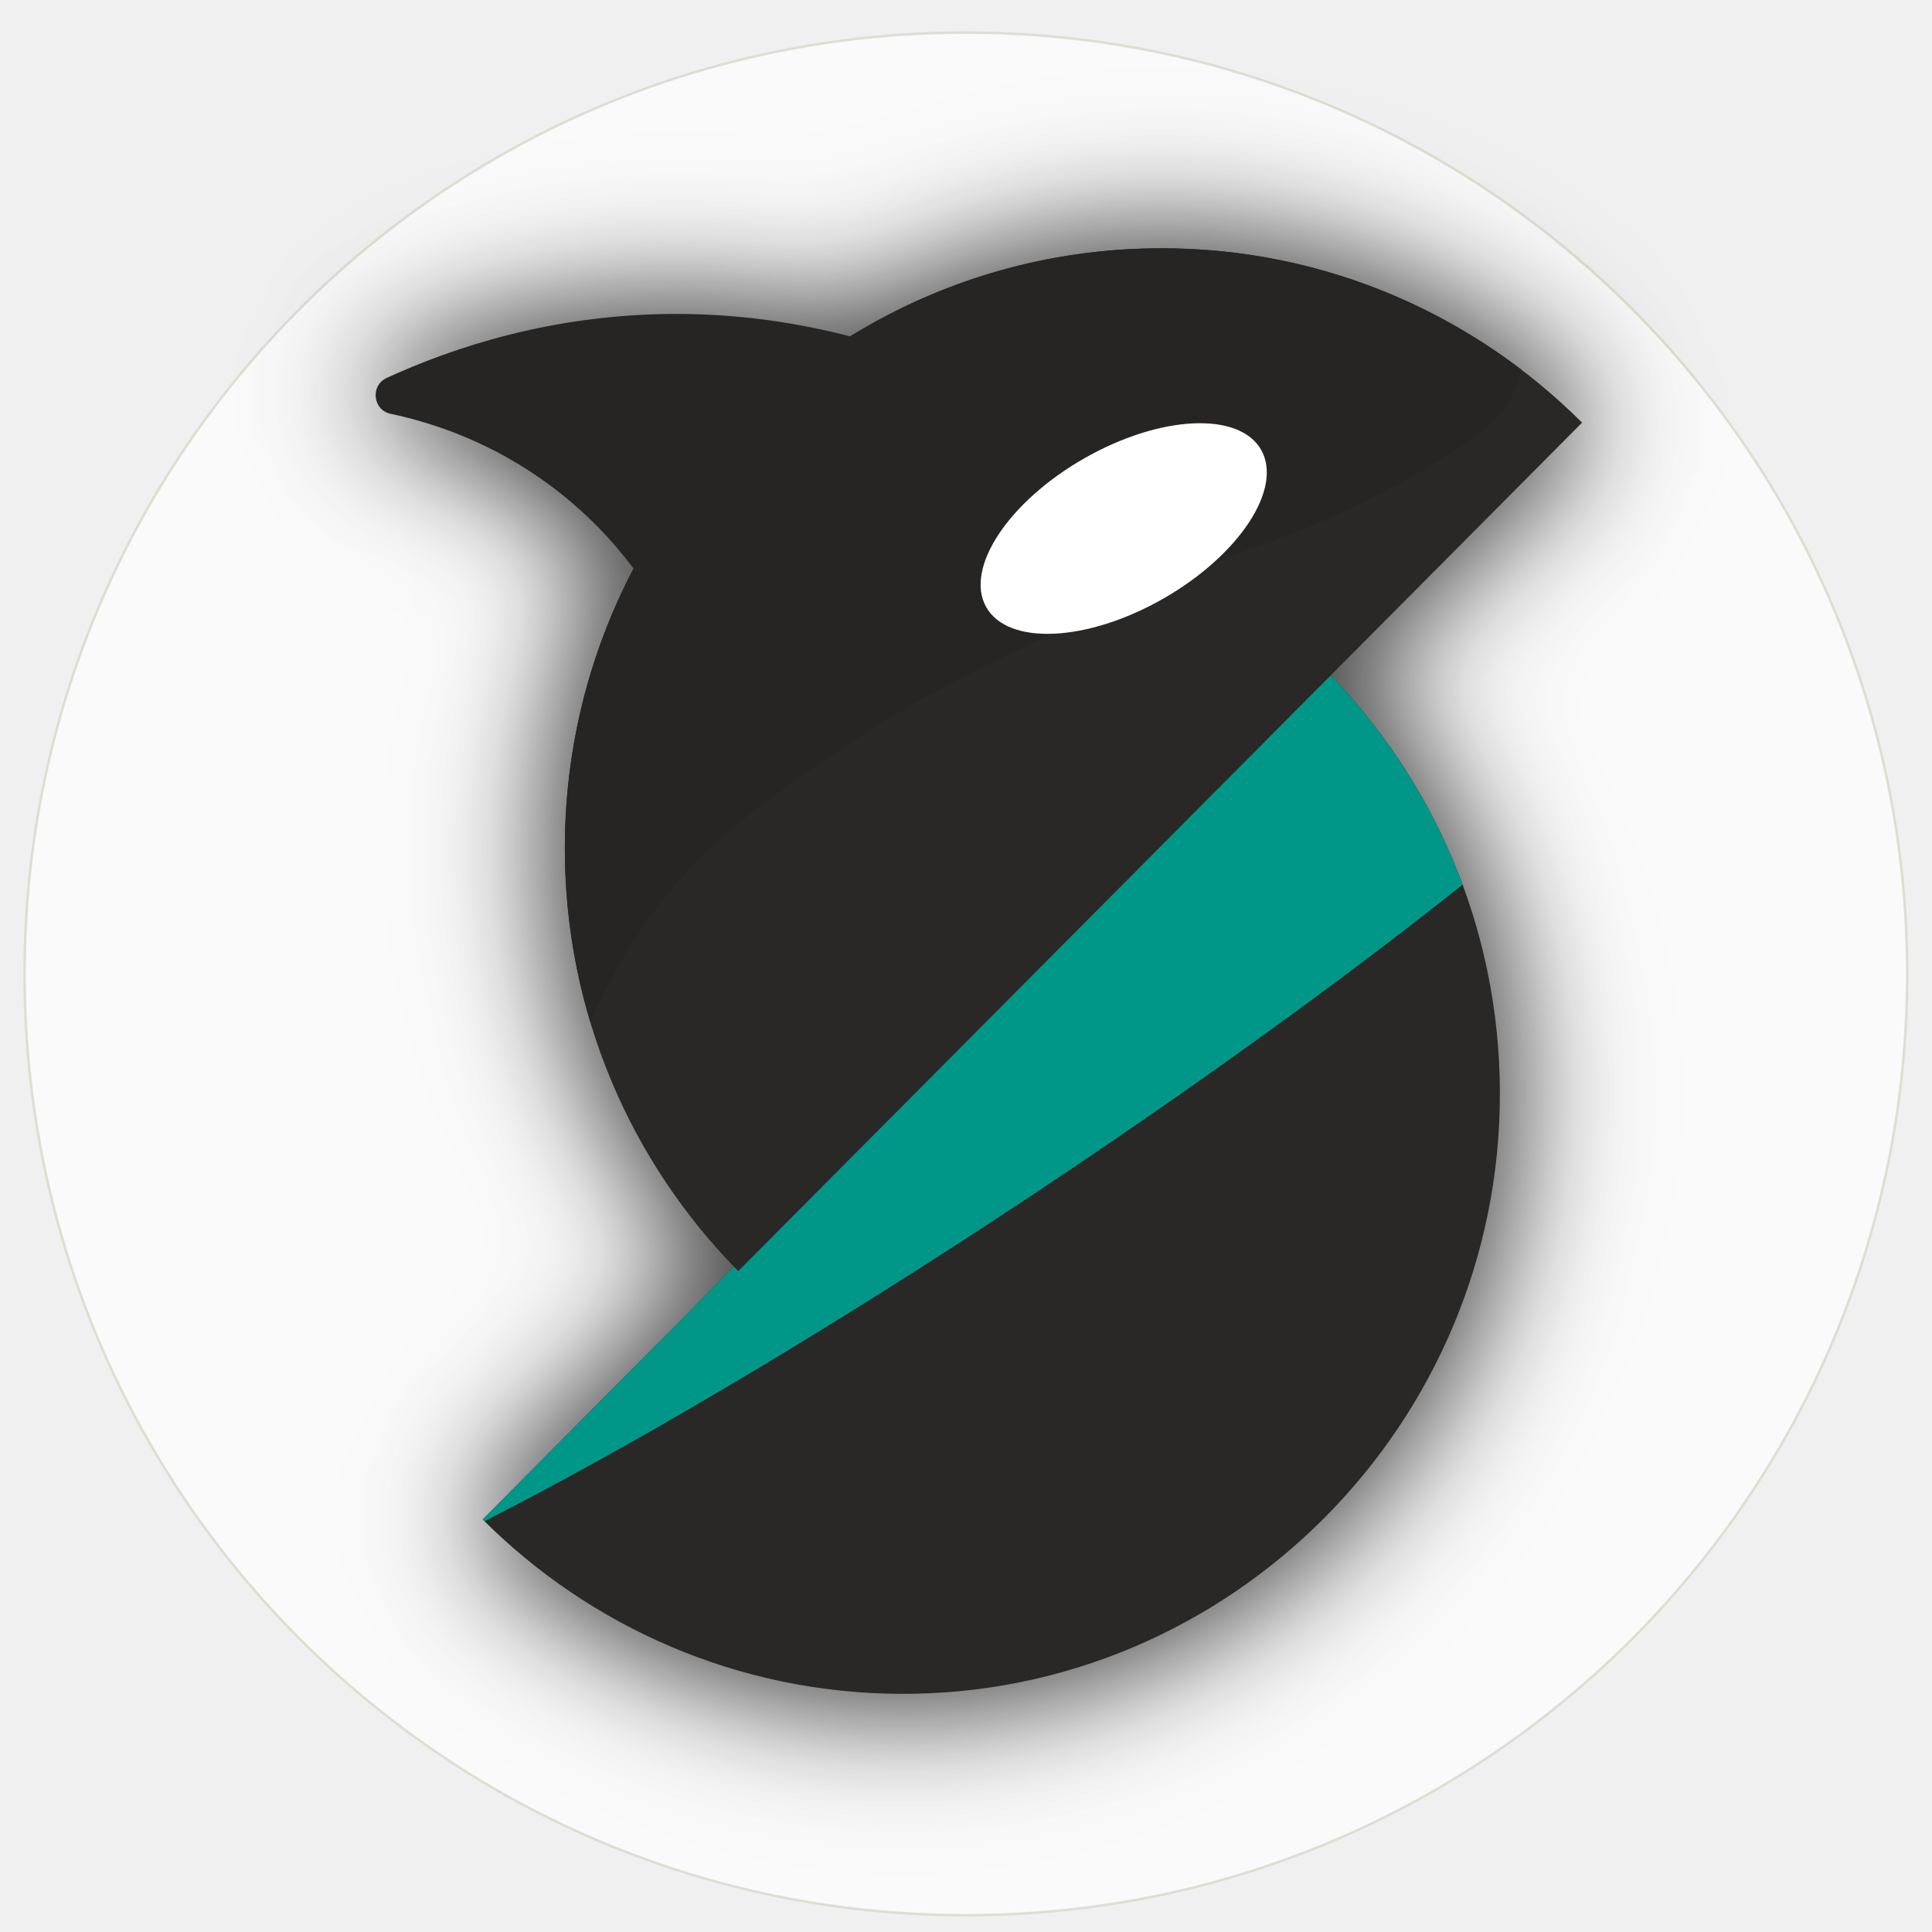
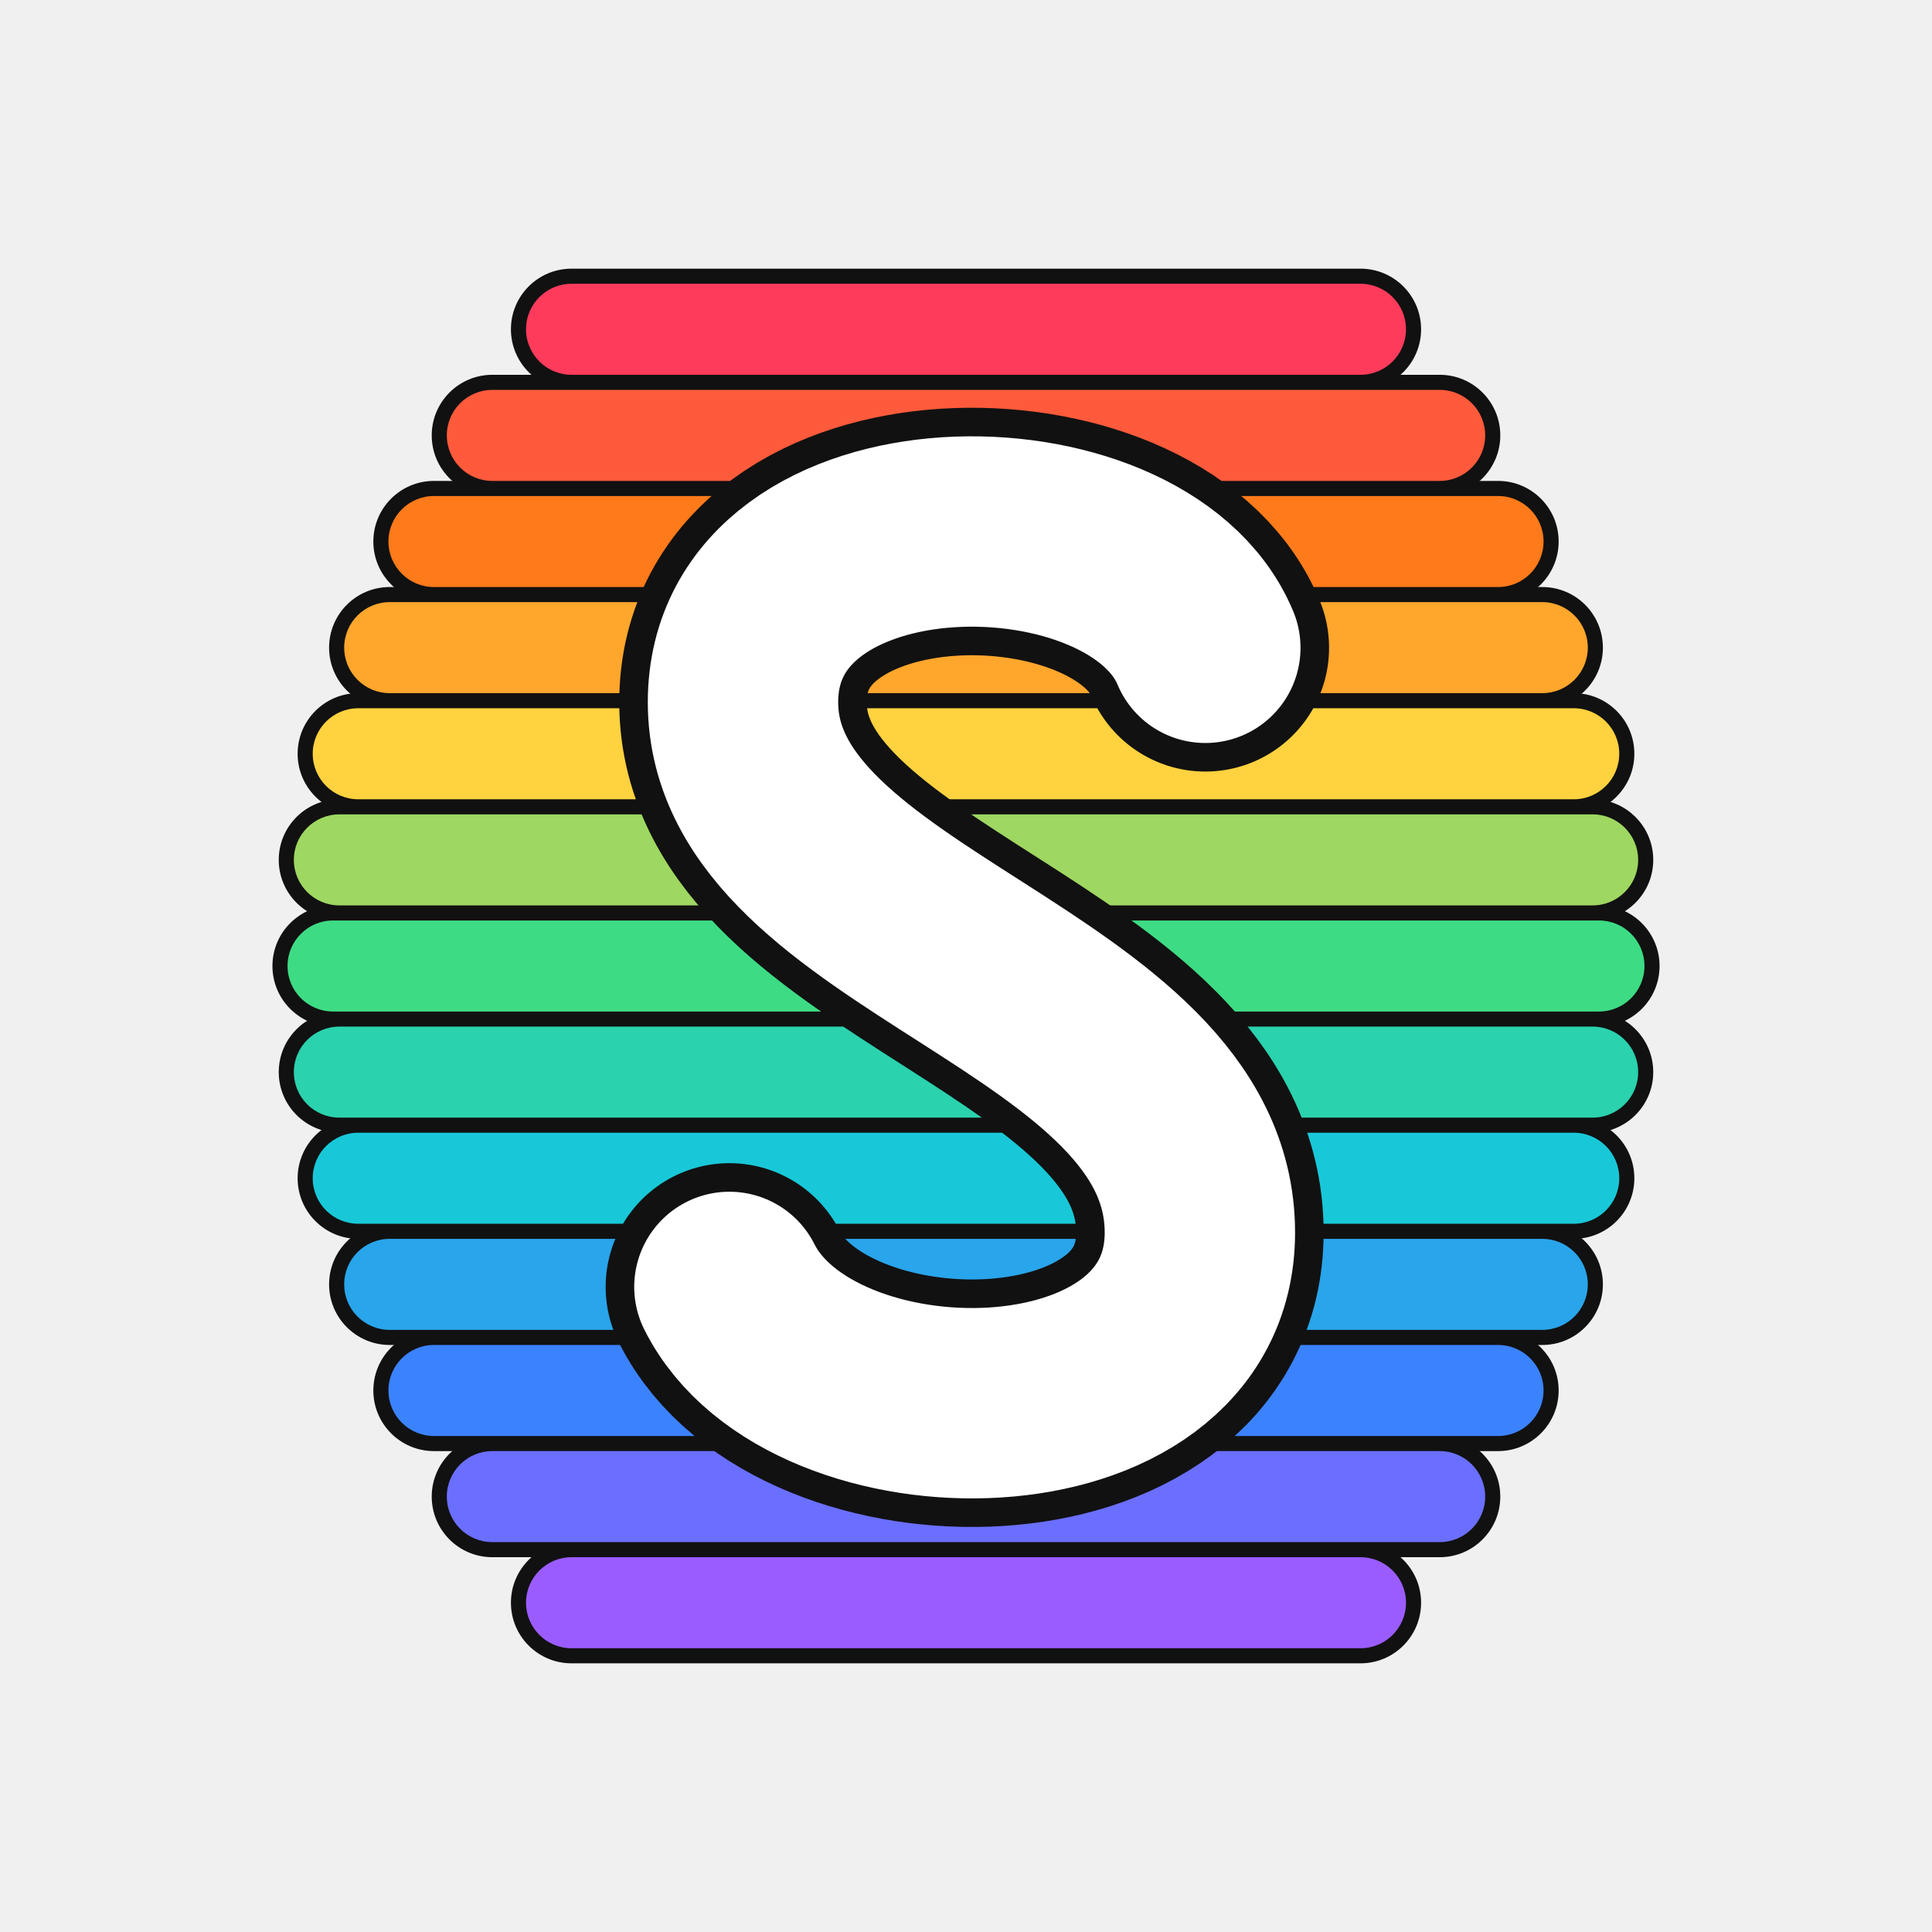
- <svg xmlns="http://www.w3.org/2000/svg" xmlns:xlink="http://www.w3.org/1999/xlink" version="1.1" id="svg2" width="1024" height="1024" viewBox="0 0 1280 1280">
-   <defs id="defs6">
-     <linearGradient id="linearGradient4731">
-       <stop style="stop-color:#000000;stop-opacity:1;" offset="0" id="stop4727" />
-       <stop style="stop-color:#000000;stop-opacity:0;" offset="1" id="stop4729" />
-     </linearGradient>
-     <linearGradient id="linearGradient3247">
-       <stop style="stop-color:#9c1a1a;stop-opacity:1;" offset="0" id="stop3245" />
-     </linearGradient>
-     <linearGradient id="linearGradient3241">
-       <stop style="stop-color:#f9f9f9;stop-opacity:0.7;" offset="0" id="stop3239" />
-     </linearGradient>
-     <clipPath clipPathUnits="userSpaceOnUse" id="clipPath16">
-       <path d="M 0,792 H 612 V 0 H 0 Z" id="path14" />
-     </clipPath>
-     <radialGradient xlink:href="#linearGradient4731" id="radialGradient4733" cx="306.272" cy="387.852" fx="306.272" fy="387.852" r="299.729" gradientTransform="matrix(1,0,0,1.198245,0,-76.88981)" gradientUnits="userSpaceOnUse" />
-     <filter style="color-interpolation-filters:sRGB;" id="filter5943" x="-0.241" y="-0.197" width="1.483" height="1.394">
-       <feFlood flood-opacity="0.498" flood-color="rgb(0,0,0)" result="flood" id="feFlood5933" />
-       <feComposite in="flood" in2="SourceGraphic" operator="in" result="composite1" id="feComposite5935" />
-       <feGaussianBlur in="composite1" stdDeviation="30.53" result="blur" id="feGaussianBlur5937" />
-       <feOffset dx="0" dy="0" result="offset" id="feOffset5939" />
-       <feComposite in="SourceGraphic" in2="offset" operator="over" result="fbSourceGraphic" id="feComposite5941" />
-       <feColorMatrix result="fbSourceGraphicAlpha" in="fbSourceGraphic" values="0 0 0 -1 0 0 0 0 -1 0 0 0 0 -1 0 0 0 0 1 0" id="feColorMatrix5945" />
-       <feFlood id="feFlood5947" flood-opacity="0.498" flood-color="rgb(0,0,0)" result="flood" in="fbSourceGraphic" />
-       <feComposite in2="fbSourceGraphic" id="feComposite5949" in="flood" operator="in" result="composite1" />
-       <feGaussianBlur id="feGaussianBlur5951" in="composite1" stdDeviation="30.53" result="blur" />
-       <feOffset id="feOffset5953" dx="0" dy="0" result="offset" />
-       <feComposite in2="offset" id="feComposite5955" in="fbSourceGraphic" operator="over" result="composite2" />
-     </filter>
-   </defs>
-   <g id="layer1" transform="matrix(0.9989575,0,0,0.9979921,-0.933722,0.06231743)" style="display:inline;fill:none">
-     <ellipse style="fill:#fafafa;fill-opacity:1;fill-rule:evenodd;stroke:#d7d4c3;stroke-width:1.657;stroke-opacity:0.718" id="path713" cx="641.534" cy="646.471" rx="624.273" ry="624.877" />
-   </g>
-   <g id="g8" transform="matrix(1.333333,0,0,-1.333333,0,1056)" style="display:inline">
-     <g id="g10" transform="translate(180.1153,-78.36576)" style="filter:url(#filter5943)">
-       <g id="g3273" transform="translate(-7.954949,-26.51651)" style="display:inline;opacity:0.285;mix-blend-mode:overlay;fill-opacity:1;fill:url(#radialGradient4733)">
-         <g id="g3271" clip-path="url(#clipPath16)" style="fill-opacity:1;fill:url(#radialGradient4733)">
-           <g id="g3253" transform="translate(59.7287,115.3517)" style="fill-opacity:1;fill:url(#radialGradient4733)">
-             <path d="m 0,0 c 53.332,-53.285 126.698,-86.317 207.744,-86.646 164.049,-0.664 298.355,134.38 297.699,299.337 -0.324,81.496 -33.176,155.271 -86.17,208.899 z" style="fill:url(#radialGradient4733);fill-opacity:1;fill-rule:nonzero;stroke:none" id="path3251" />
-           </g>
-           <g id="g3257" transform="translate(479.0017,536.9419)" style="fill-opacity:1;fill:url(#radialGradient4733)">
-             <path d="m 0,0 -419.273,-421.59 c 0.298,-0.298 0.606,-0.587 0.906,-0.884 146.894,74.925 348.023,206.579 486.003,316.297 C 52.756,-65.97 29.506,-29.859 0,0" style="fill:url(#radialGradient4733);fill-opacity:1;fill-rule:nonzero;stroke:none" id="path3255" />
-           </g>
-           <g id="g3261" transform="translate(397.0372,747)" style="fill-opacity:1;fill:url(#radialGradient4733)">
-             <path d="m 0,0 c -163.742,0 -296.482,-133.473 -296.482,-298.121 0,-81.979 32.915,-156.223 86.172,-210.117 l 419.273,421.59 C 155.364,-33.096 81.529,0 0,0" style="fill:url(#radialGradient4733);fill-opacity:1;fill-rule:nonzero;stroke:none" id="path3259" />
-           </g>
-           <g id="g3265" transform="translate(397.0372,747)" style="fill-opacity:1;fill:url(#radialGradient4733)">
-             <path d="m 0,0 c -56.714,0 -109.702,-16.022 -154.751,-43.796 -24.127,6.312 -54.061,11.37 -88.437,11.157 -59.938,-0.372 -108.713,-16.603 -141.822,-31.784 -8.218,-3.768 -6.898,-15.967 1.941,-17.829 21.801,-4.593 50.498,-14.324 78.883,-35.28 17.931,-13.238 31.574,-27.883 41.856,-41.597 -21.794,-41.504 -34.152,-88.793 -34.152,-138.992 0,-29.952 4.412,-58.865 12.586,-86.137 12.54,27.79 25.699,46.391 29.916,52.184 27.229,37.41 56.015,56.883 98.542,85.651 31.328,21.193 74.856,46.047 199.916,97.449 0,0 39.121,11.017 91.587,42.212 20.912,12.433 36.823,24.17 41.863,42.526 0.355,1.293 0.677,2.57 0.973,3.83 C 129.175,-22.506 67.208,0 0,0" style="fill:url(#radialGradient4733);fill-opacity:1;fill-rule:nonzero;stroke:none" id="path3263" />
-           </g>
-           <g id="g3269" transform="translate(446.5563,646.8041)" style="fill-opacity:1;fill:url(#radialGradient4733)">
-             <path d="m 0,0 c 10.875,-19.229 -10.891,-52.305 -48.616,-73.879 -37.725,-21.573 -77.124,-23.474 -88,-4.245 -10.875,19.229 10.891,52.305 48.617,73.879 C -50.274,17.328 -10.875,19.229 0,0" style="fill:url(#radialGradient4733);fill-opacity:1;fill-rule:nonzero;stroke:none" id="path3267" />
-           </g>
-         </g>
-       </g>
-       <g id="g12" clip-path="url(#clipPath16)">
-         <g id="g18" transform="translate(59.7287,115.3517)">
-           <path d="m 0,0 c 53.332,-53.285 126.698,-86.317 207.744,-86.646 164.049,-0.664 298.355,134.38 297.699,299.337 -0.324,81.496 -33.176,155.271 -86.17,208.899 z" style="fill:#292826;fill-opacity:1;fill-rule:nonzero;stroke:none" id="path20" />
-         </g>
-         <g id="g22" transform="translate(479.0017,536.9419)">
-           <path d="m 0,0 -419.273,-421.59 c 0.298,-0.298 0.606,-0.587 0.906,-0.884 146.894,74.925 348.023,206.579 486.003,316.297 C 52.756,-65.97 29.506,-29.859 0,0" style="fill:#009789;fill-opacity:1;fill-rule:nonzero;stroke:none" id="path24" />
-         </g>
-         <g id="g26" transform="translate(397.0372,747)">
-           <path d="m 0,0 c -163.742,0 -296.482,-133.473 -296.482,-298.121 0,-81.979 32.915,-156.223 86.172,-210.117 l 419.273,421.59 C 155.364,-33.096 81.529,0 0,0" style="fill:#292826;fill-opacity:1;fill-rule:nonzero;stroke:none" id="path28" />
-         </g>
-         <g id="g30" transform="translate(397.0372,747)">
-           <path d="m 0,0 c -56.714,0 -109.702,-16.022 -154.751,-43.796 -24.127,6.312 -54.061,11.37 -88.437,11.157 -59.938,-0.372 -108.713,-16.603 -141.822,-31.784 -8.218,-3.768 -6.898,-15.967 1.941,-17.829 21.801,-4.593 50.498,-14.324 78.883,-35.28 17.931,-13.238 31.574,-27.883 41.856,-41.597 -21.794,-41.504 -34.152,-88.793 -34.152,-138.992 0,-29.952 4.412,-58.865 12.586,-86.137 12.54,27.79 25.699,46.391 29.916,52.184 27.229,37.41 56.015,56.883 98.542,85.651 31.328,21.193 74.856,46.047 199.916,97.449 0,0 39.121,11.017 91.587,42.212 20.912,12.433 36.823,24.17 41.863,42.526 0.355,1.293 0.677,2.57 0.973,3.83 C 129.175,-22.506 67.208,0 0,0" style="fill:#262523;fill-opacity:1;fill-rule:nonzero;stroke:none" id="path32" />
-         </g>
-         <g id="g34" transform="translate(446.5563,646.8041)">
-           <path d="m 0,0 c 10.875,-19.229 -10.891,-52.305 -48.616,-73.879 -37.725,-21.573 -77.124,-23.474 -88,-4.245 -10.875,19.229 10.891,52.305 48.617,73.879 C -50.274,17.328 -10.875,19.229 0,0" style="fill:#ffffff;fill-opacity:1;fill-rule:nonzero;stroke:none" id="path36" />
-         </g>
-       </g>
+ <svg xmlns="http://www.w3.org/2000/svg" width="1024" height="1024" viewBox="0 0 1280 1280">
+   <g transform="translate(640 640) scale(1.0) translate(-512 -512)">
+     <rect x="215.50" y="55.00" width="593.01" height="70.31" rx="35.15" fill="#111111" stroke="#111111" stroke-width="10" stroke-linejoin="round" />
+     <rect x="163.03" y="125.31" width="697.95" height="70.31" rx="35.15" fill="#111111" stroke="#111111" stroke-width="10" stroke-linejoin="round" />
+     <rect x="124.35" y="195.62" width="775.30" height="70.31" rx="35.15" fill="#111111" stroke="#111111" stroke-width="10" stroke-linejoin="round" />
+     <rect x="95.03" y="265.92" width="833.93" height="70.31" rx="35.15" fill="#111111" stroke="#111111" stroke-width="10" stroke-linejoin="round" />
+     <rect x="74.19" y="336.23" width="875.61" height="70.31" rx="35.15" fill="#111111" stroke="#111111" stroke-width="10" stroke-linejoin="round" />
+     <rect x="61.68" y="406.54" width="900.64" height="70.31" rx="35.15" fill="#111111" stroke="#111111" stroke-width="10" stroke-linejoin="round" />
+     <rect x="57.50" y="476.85" width="909.00" height="70.31" rx="35.15" fill="#111111" stroke="#111111" stroke-width="10" stroke-linejoin="round" />
+     <rect x="61.68" y="547.15" width="900.64" height="70.31" rx="35.15" fill="#111111" stroke="#111111" stroke-width="10" stroke-linejoin="round" />
+     <rect x="74.19" y="617.46" width="875.61" height="70.31" rx="35.15" fill="#111111" stroke="#111111" stroke-width="10" stroke-linejoin="round" />
+     <rect x="95.03" y="687.77" width="833.93" height="70.31" rx="35.15" fill="#111111" stroke="#111111" stroke-width="10" stroke-linejoin="round" />
+     <rect x="124.35" y="758.08" width="775.30" height="70.31" rx="35.15" fill="#111111" stroke="#111111" stroke-width="10" stroke-linejoin="round" />
+     <rect x="163.03" y="828.38" width="697.95" height="70.31" rx="35.15" fill="#111111" stroke="#111111" stroke-width="10" stroke-linejoin="round" />
+     <rect x="215.50" y="898.69" width="593.01" height="70.31" rx="35.15" fill="#111111" stroke="#111111" stroke-width="10" stroke-linejoin="round" />
+     <rect x="220.50" y="60.00" width="583.01" height="60.31" rx="30.15" fill="#ff3b5c" />
+     <rect x="168.03" y="130.31" width="687.95" height="60.31" rx="30.15" fill="#ff5a3b" />
+     <rect x="129.35" y="200.62" width="765.30" height="60.31" rx="30.15" fill="#ff7a1a" />
+     <rect x="100.03" y="270.92" width="823.93" height="60.31" rx="30.15" fill="#ffa62c" />
+     <rect x="79.19" y="341.23" width="865.61" height="60.31" rx="30.15" fill="#ffd23f" />
+     <rect x="66.68" y="411.54" width="890.64" height="60.31" rx="30.15" fill="#9ed761" />
+     <rect x="62.50" y="481.85" width="899.00" height="60.31" rx="30.15" fill="#3ddc84" />
+     <rect x="66.68" y="552.15" width="890.64" height="60.31" rx="30.15" fill="#2ad2ae" />
+     <rect x="79.19" y="622.46" width="865.61" height="60.31" rx="30.15" fill="#18c8d8" />
+     <rect x="100.03" y="692.77" width="823.93" height="60.31" rx="30.15" fill="#29a5eb" />
+     <rect x="129.35" y="763.08" width="765.30" height="60.31" rx="30.15" fill="#3b82ff" />
+     <rect x="168.03" y="833.38" width="687.95" height="60.31" rx="30.15" fill="#6b6fff" />
+     <rect x="220.50" y="903.69" width="583.01" height="60.31" rx="30.15" fill="#9b5cff" />
+     <g transform="translate(512 512) scale(1.8018) translate(-512 -512)">
+       <path d="M600 395 C575 335 430 335 430 415 C430 500 598 520 598 610 C598 690 455 690 425 630" fill="none" stroke="#111111" stroke-width="91.00" stroke-linecap="round" stroke-linejoin="round" />
+       <path d="M600 395 C575 335 430 335 430 415 C430 500 598 520 598 610 C598 690 455 690 425 630" fill="none" stroke="#ffffff" stroke-width="70" stroke-linecap="round" stroke-linejoin="round" />
    </g>
  </g>
</svg>
